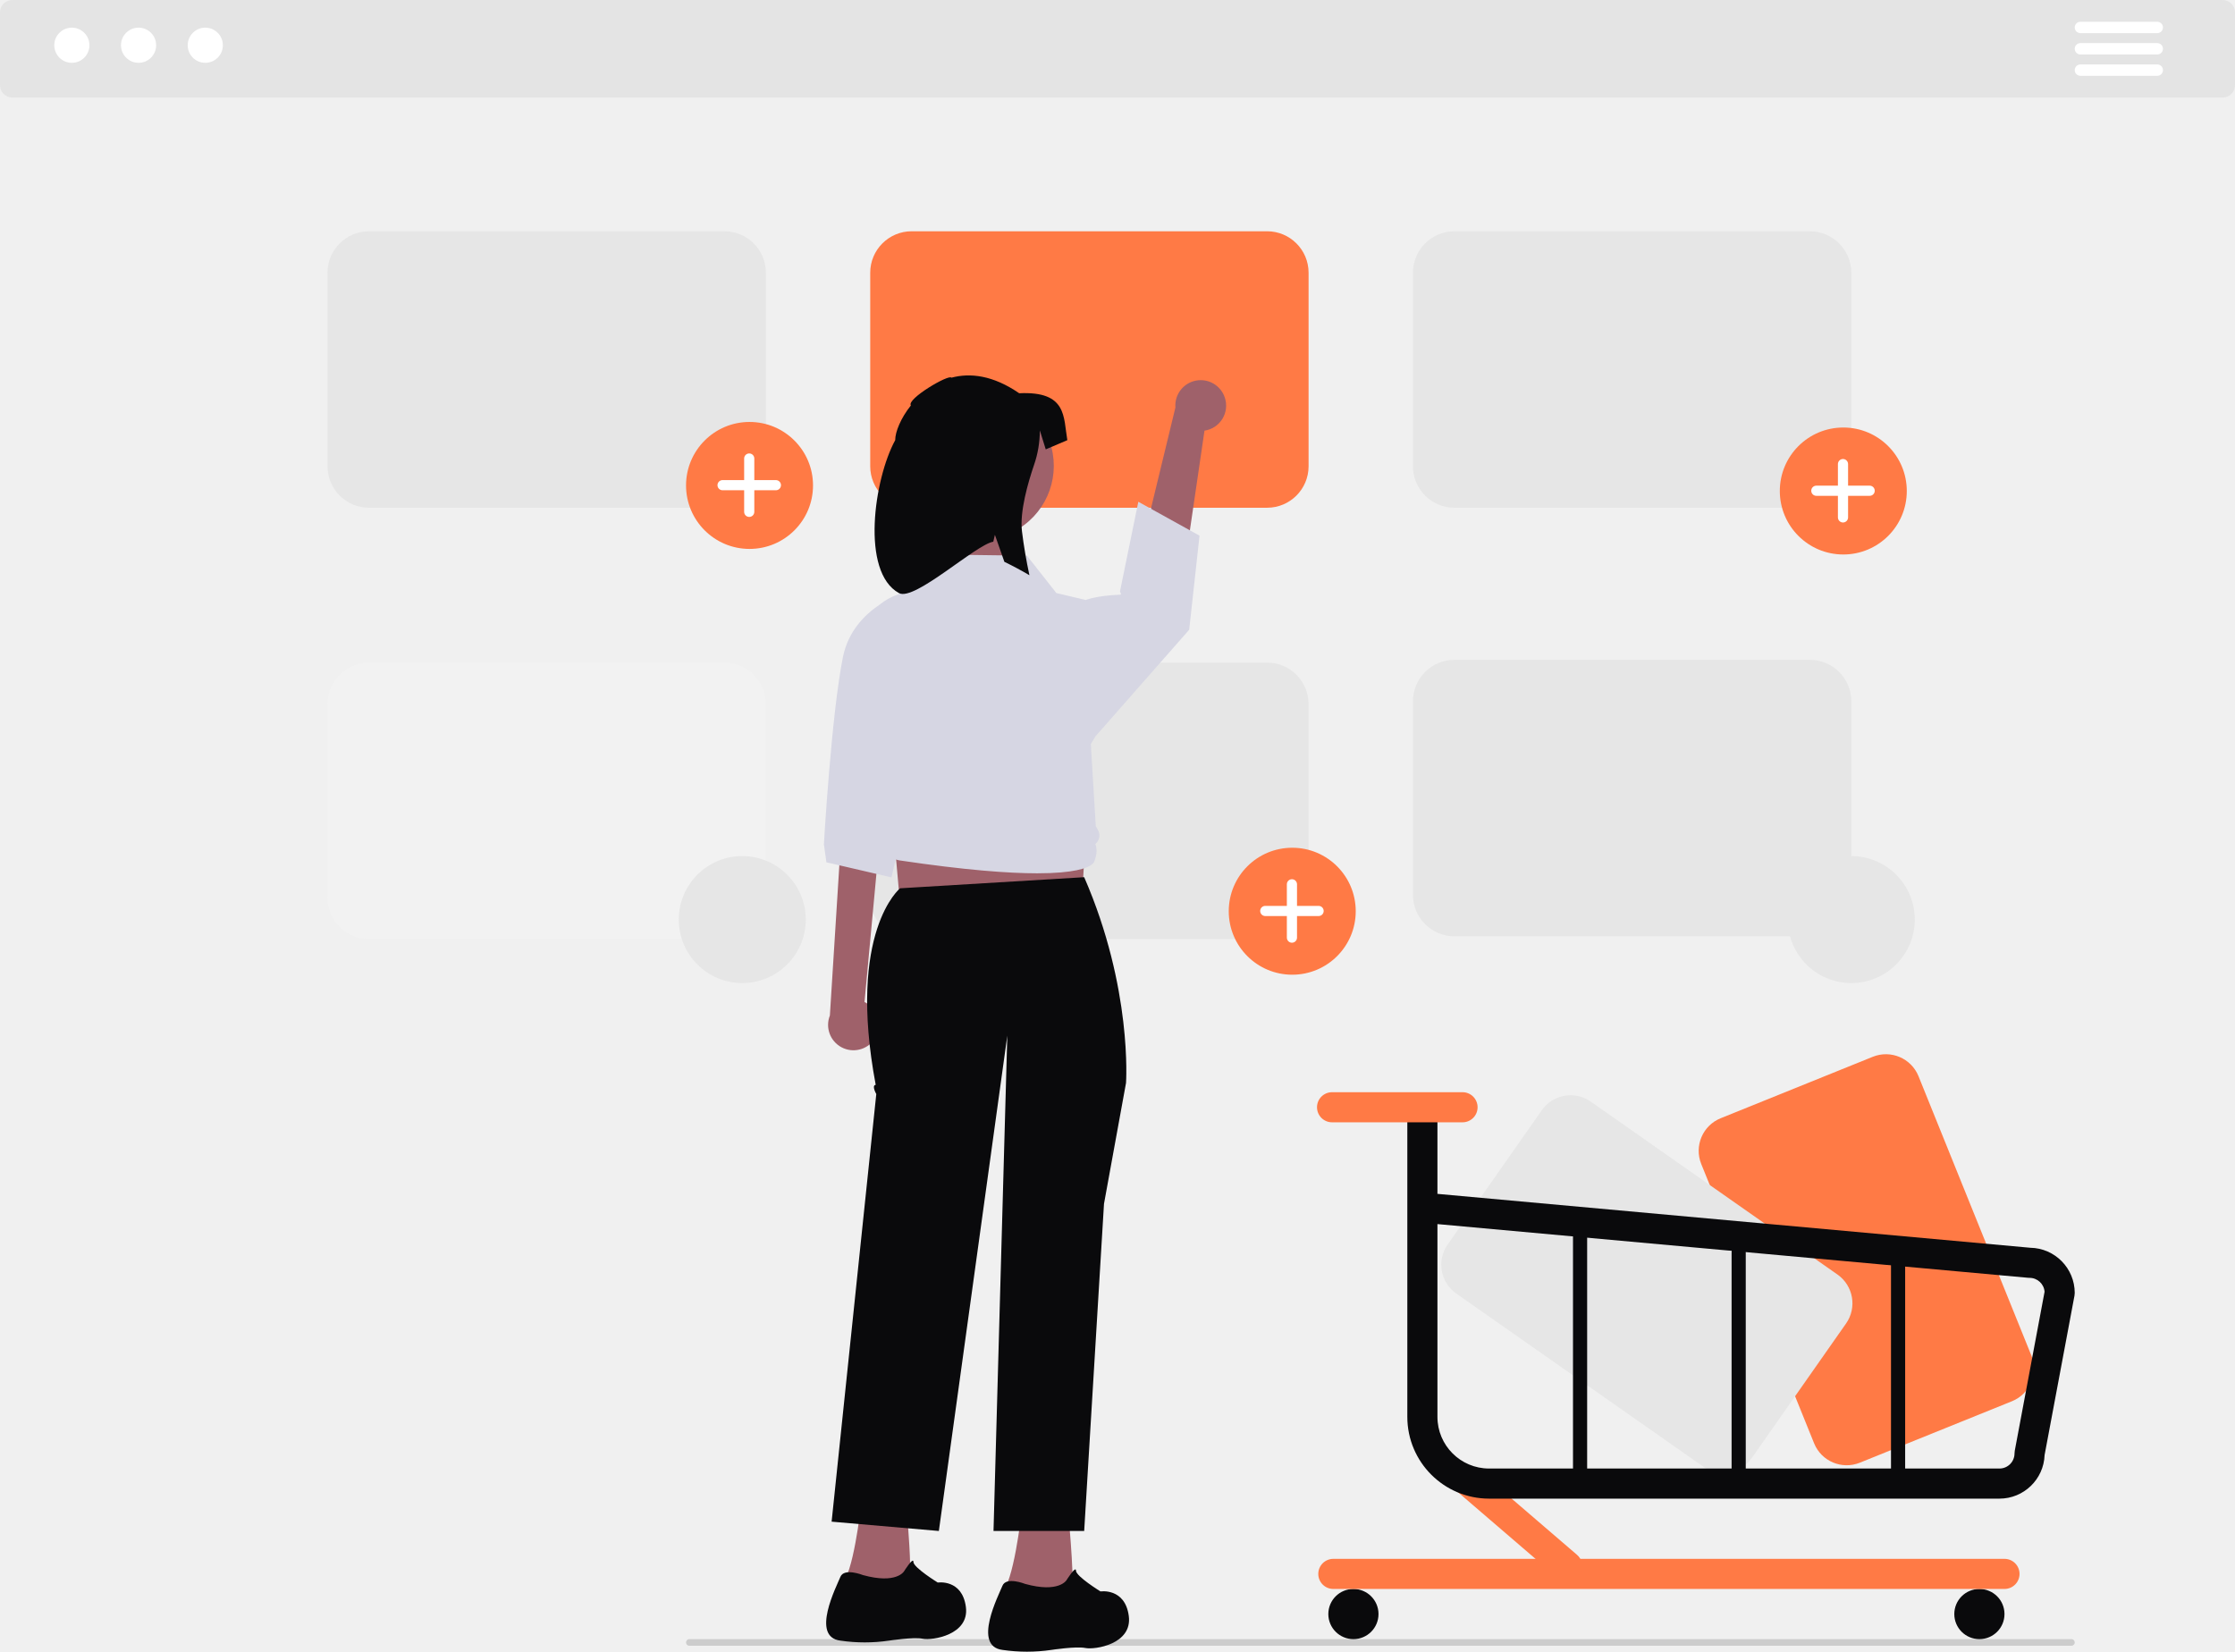
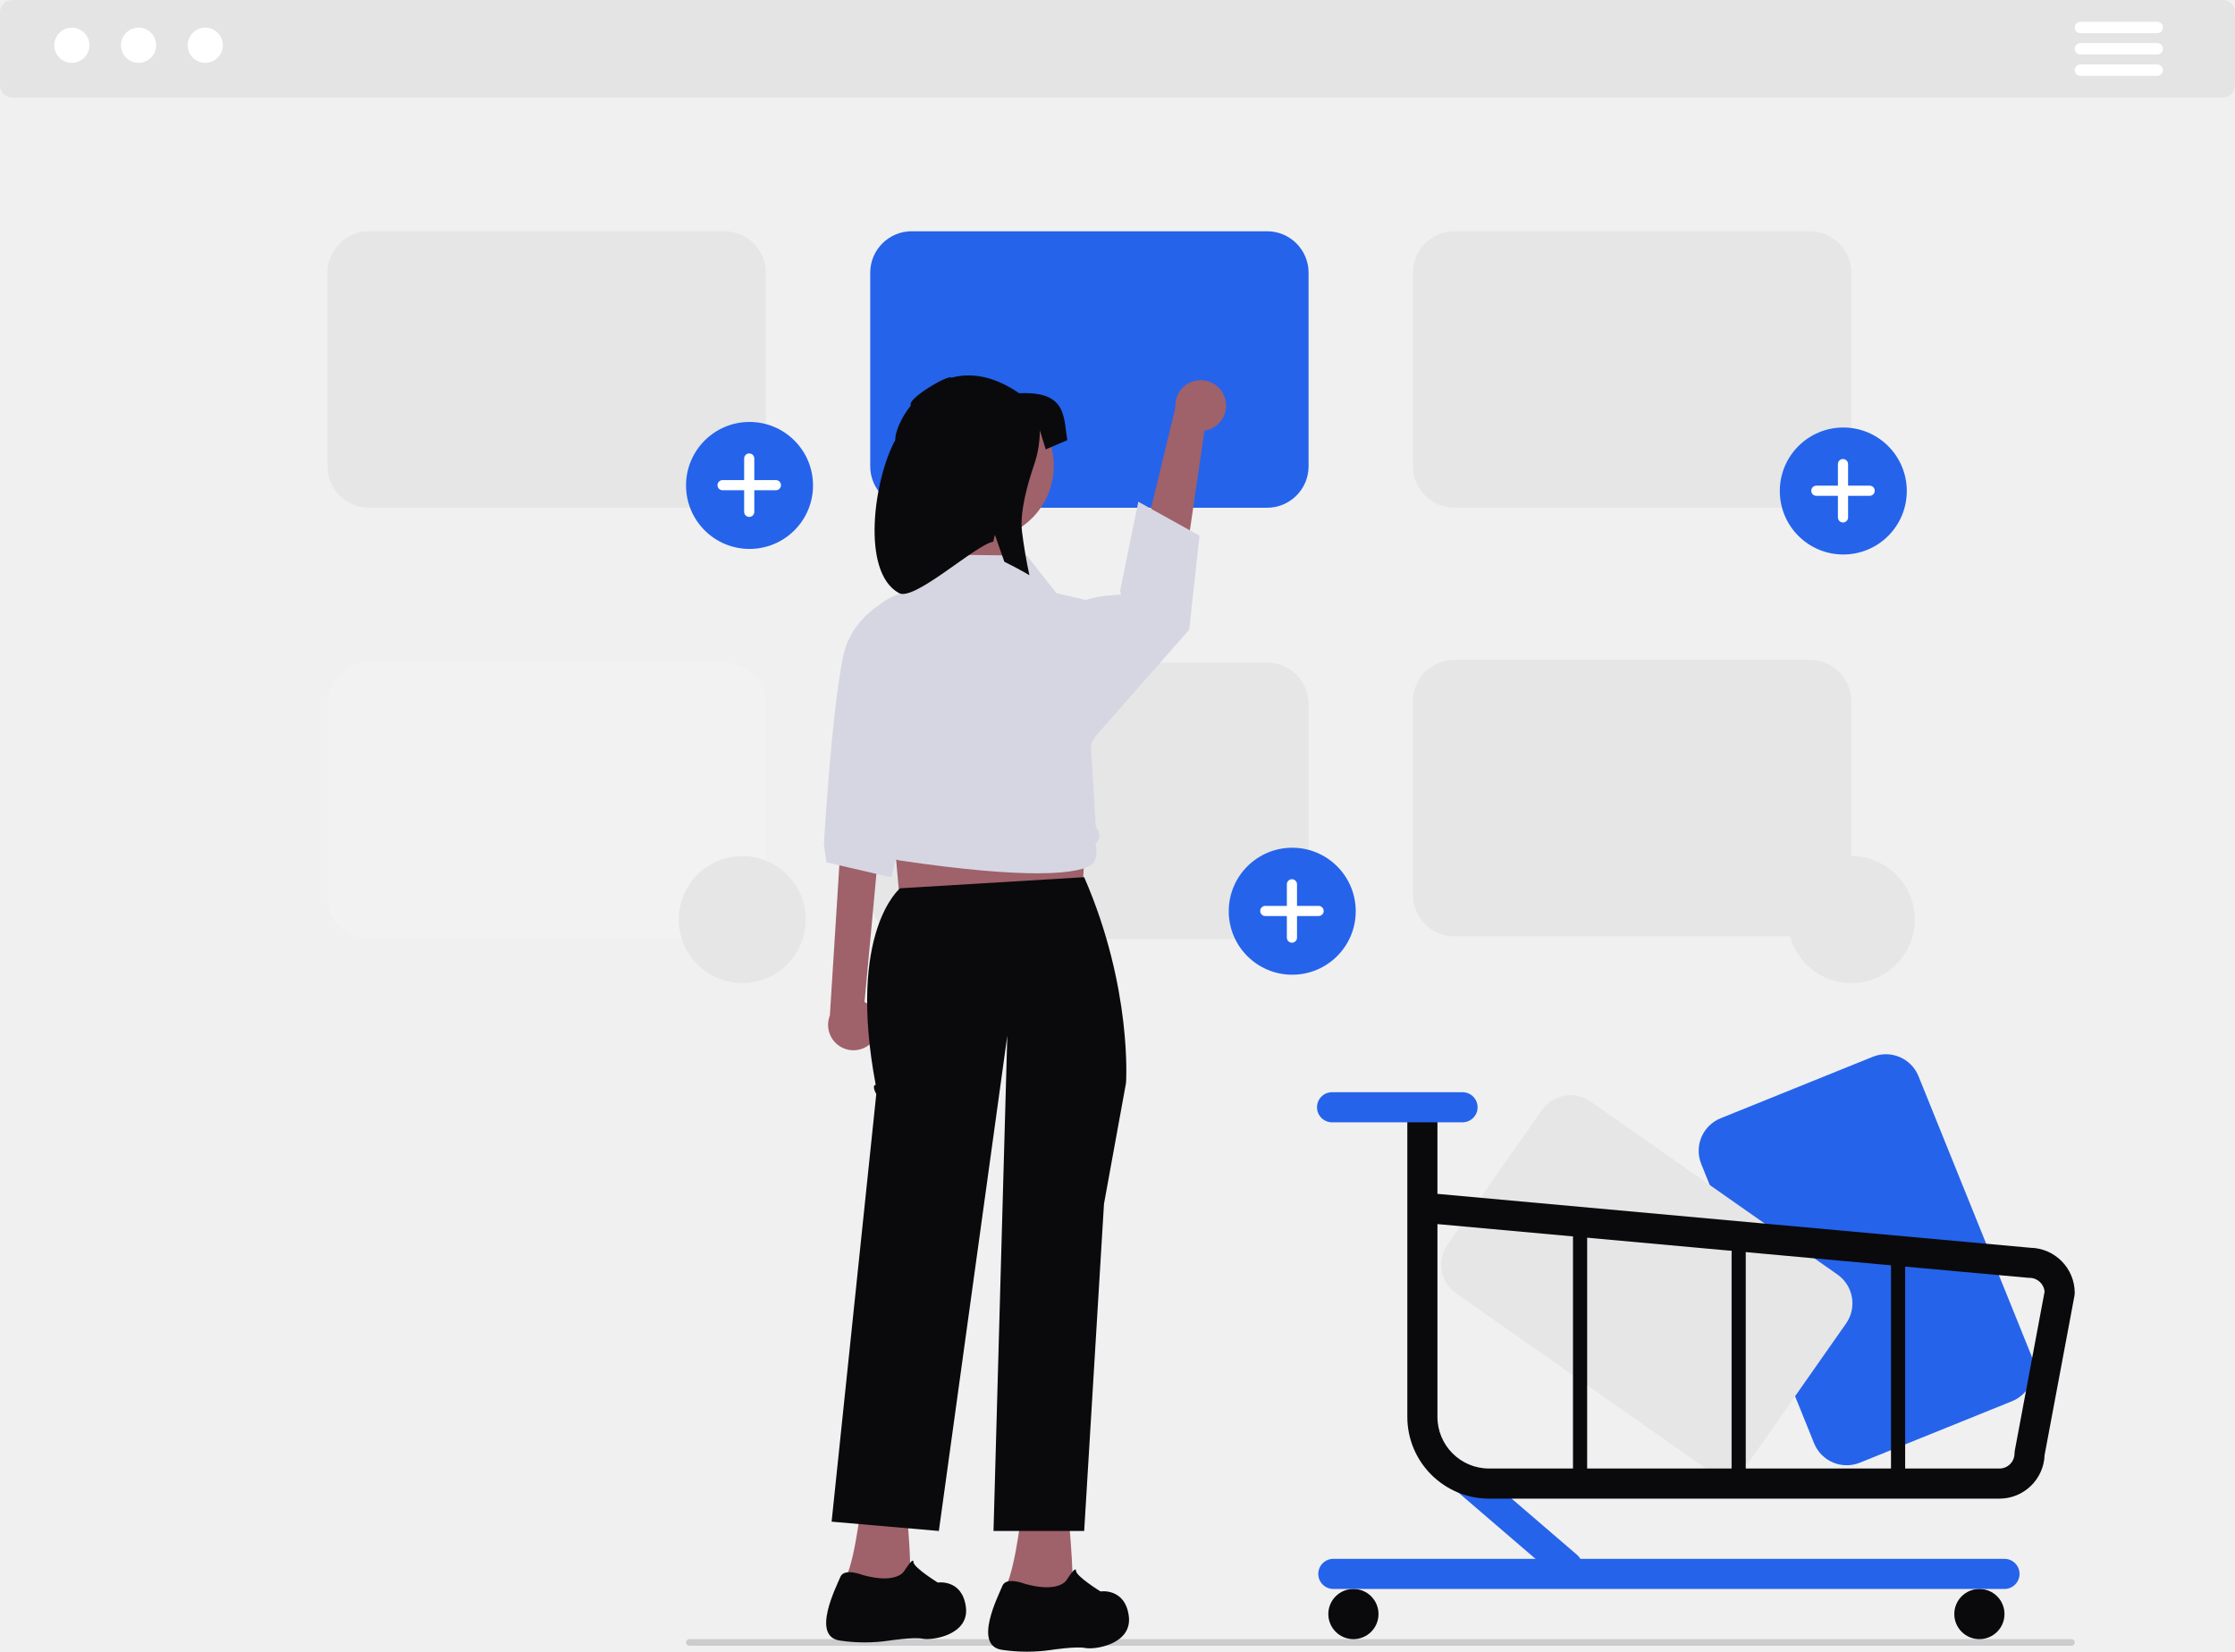
<svg xmlns="http://www.w3.org/2000/svg" viewBox="0 0 960 709.5">
  <g transform="translate(-494 -229)">
-     <path d="M681.639,356.172H528.951a17.817,17.817,0,0,1-17.8-17.8V255.213a17.816,17.816,0,0,1,17.8-17.8H681.639a17.816,17.816,0,0,1,17.8,17.8v83.161a17.817,17.817,0,0,1-17.8,17.8Z" transform="translate(356.636 90.929)" fill="#FF7A45" />
+     <path d="M681.639,356.172H528.951a17.817,17.817,0,0,1-17.8-17.8V255.213a17.816,17.816,0,0,1,17.8-17.8H681.639a17.816,17.816,0,0,1,17.8,17.8v83.161a17.817,17.817,0,0,1-17.8,17.8Z" transform="translate(356.636 90.929)" fill="#2563EB" />
    <path d="M19.509,75.91l1.965-14.174A31.717,31.717,0,1,1,48.536,58.6L50.69,75.91Z" transform="translate(883.212 397.399)" fill="#9f616a" />
    <path d="M910.4,746.153H316.409a1.436,1.436,0,0,1,0-2.847H910.4a1.436,1.436,0,0,1,0,2.847Z" transform="translate(473.513 189.8)" fill="#ccc" />
    <path d="M356.114,722.122s2.76,29.443,1.84,34.957-28.52-.924-28.52-.924c4.6-9.2,7.361-36.8,7.361-36.8Z" transform="translate(596.573 154.459)" fill="#9f616a" />
    <path d="M354.049,744.2s4.051-6.479,4.051-4.051,10.531,8.915,10.531,8.915,10.531-1.621,12.152,10.531-14.582,14.581-18.631,13.77-14.582.814-14.582.814a72.3,72.3,0,0,1-21.061,0c-12.961-1.621-1.621-23.49,0-27.542s9.721-.813,9.721-.813C350.809,749.868,354.049,744.2,354.049,744.2Z" transform="translate(598.067 163.55)" fill="#0A0A0C" />
    <path d="M255.887,719.985s1.773,20.387.89,25.7-27.479-.89-27.479-.89c4.432-8.863,7.092-35.455,7.092-35.455Z" transform="translate(627.933 162.1)" fill="#9f616a" />
    <path d="M1153.156,196.228H203.792a5.324,5.324,0,0,1-5.318-5.318V159.63a5.323,5.323,0,0,1,5.318-5.318h949.365a5.323,5.323,0,0,1,5.318,5.318v31.28A5.323,5.323,0,0,1,1153.156,196.228Z" transform="translate(295.526 74.687)" fill="#e4e4e4" />
    <circle cx="7.55" cy="7.55" r="7.55" transform="translate(517.311 240.882)" fill="#fff" />
    <circle cx="7.55" cy="7.55" r="7.55" transform="translate(545.968 240.882)" fill="#fff" />
    <circle cx="7.55" cy="7.55" r="7.55" transform="translate(574.625 240.882)" fill="#fff" />
    <path d="M979.385,167.02h-33a2.444,2.444,0,0,1,0-4.889h33a2.444,2.444,0,1,1,.009,4.889Z" transform="translate(441.219 76.216)" fill="#fff" />
    <path d="M979.385,174.688h-33a2.444,2.444,0,0,1,0-4.889h33a2.444,2.444,0,1,1,.009,4.889Z" transform="translate(441.219 77.714)" fill="#fff" />
    <path d="M979.385,182.356h-33a2.444,2.444,0,0,1,0-4.889h33a2.444,2.444,0,1,1,.009,4.889Z" transform="translate(441.219 79.213)" fill="#fff" />
    <path d="M512.524,668.834a9.467,9.467,0,0,0,7.438,5.038c.8.079.572,1.306-.223,1.228a10.609,10.609,0,0,1-8.24-5.555.645.645,0,0,1,.158-.868.627.627,0,0,1,.868.158Z" transform="translate(356.683 175.193)" fill="#fff" />
    <path d="M486.639,356.172H333.951a17.817,17.817,0,0,1-17.8-17.8V255.213a17.816,17.816,0,0,1,17.8-17.8H486.639a17.816,17.816,0,0,1,17.8,17.8v83.161a17.817,17.817,0,0,1-17.8,17.8Z" transform="translate(318.525 90.929)" fill="#e6e6e6" />
    <path d="M876.639,356.172H723.951a17.817,17.817,0,0,1-17.8-17.8V255.213a17.816,17.816,0,0,1,17.8-17.8H876.639a17.816,17.816,0,0,1,17.8,17.8v83.161a17.817,17.817,0,0,1-17.8,17.8Z" transform="translate(394.747 90.929)" fill="#e6e6e6" />
    <path d="M486.639,511.172H333.951a17.817,17.817,0,0,1-17.8-17.8V410.213a17.816,17.816,0,0,1,17.8-17.8H486.639a17.816,17.816,0,0,1,17.8,17.8v83.161a17.817,17.817,0,0,1-17.8,17.8Z" transform="translate(318.525 121.222)" fill="#f2f2f2" />
    <path d="M681.639,511.172H528.951a17.817,17.817,0,0,1-17.8-17.8V410.213a17.816,17.816,0,0,1,17.8-17.8H681.639a17.816,17.816,0,0,1,17.8,17.8v83.161a17.817,17.817,0,0,1-17.8,17.8Z" transform="translate(356.636 121.222)" fill="#e6e6e6" />
    <g transform="translate(1021.785 593.155)">
-       <circle cx="27.271" cy="27.271" r="27.271" transform="translate(0 0)" fill="#FF7A45" />
+       <circle cx="27.271" cy="27.271" r="27.271" transform="translate(0 0)" fill="#2563EB" />
      <path d="M676.36,481.7h-9.272V472.43a2.182,2.182,0,0,0-2.182-2.182h0a2.182,2.182,0,0,0-2.182,2.182V481.7h-9.272a2.182,2.182,0,0,0-2.182,2.182h0a2.182,2.182,0,0,0,2.182,2.182h9.272v9.272a2.182,2.182,0,0,0,2.182,2.182h0a2.182,2.182,0,0,0,2.182-2.182v-9.272h9.272a2.182,2.182,0,0,0,2.182-2.182h0a2.182,2.182,0,0,0-2.182-2.182h0Z" transform="translate(-637.765 -456.722)" fill="#fff" />
    </g>
    <g transform="translate(1258.482 412.644)">
-       <circle cx="27.271" cy="27.271" r="27.271" transform="translate(0 0)" fill="#FF7A45" />
+       <circle cx="27.271" cy="27.271" r="27.271" transform="translate(0 0)" fill="#2563EB" />
      <path d="M874.36,330.7h-9.272V321.43a2.182,2.182,0,0,0-2.182-2.182h0a2.182,2.182,0,0,0-2.182,2.182V330.7h-9.272a2.182,2.182,0,0,0-2.182,2.182h0a2.182,2.182,0,0,0,2.182,2.182h9.272v9.272a2.182,2.182,0,0,0,2.182,2.182h0a2.182,2.182,0,0,0,2.182-2.182v-9.272h9.272a2.182,2.182,0,0,0,2.182-2.182h0a2.182,2.182,0,0,0-2.182-2.182h0Z" transform="translate(-835.765 -305.722)" fill="#fff" />
    </g>
    <g transform="translate(788.675 410.253)">
-       <circle cx="27.271" cy="27.271" r="27.271" transform="translate(0)" fill="#FF7A45" />
+       <circle cx="27.271" cy="27.271" r="27.271" transform="translate(0)" fill="#2563EB" />
      <path d="M481.36,328.7h-9.272V319.43a2.182,2.182,0,0,0-2.182-2.182h0a2.182,2.182,0,0,0-2.182,2.182h0V328.7h-9.272a2.182,2.182,0,0,0-2.182,2.182h0a2.182,2.182,0,0,0,2.182,2.182h9.272v9.272a2.182,2.182,0,0,0,2.182,2.182h0a2.182,2.182,0,0,0,2.182-2.182v-9.272h9.272a2.182,2.182,0,0,0,2.182-2.182h0a2.182,2.182,0,0,0-2.182-2.182h0Z" transform="translate(-442.765 -303.722)" fill="#fff" />
    </g>
    <path d="M645.45,298.466A10.842,10.842,0,0,1,636.7,312.6l-12.61,86.073-20.685-10.1,20.805-85.917a10.9,10.9,0,0,1,21.241-4.189Z" transform="translate(374.665 101.386)" fill="#9f616a" />
    <path d="M515.829,545.431a10.842,10.842,0,0,0-4.175-16.093l8.507-91.554-17.818,9.133-5.564,88.225a10.9,10.9,0,0,0,19.049,10.289Z" transform="translate(353.677 130.089)" fill="#9f616a" />
    <path d="M325.5,348.246l76.461-2.941,4.411-79.4H318.148Z" transform="translate(556.178 280.968)" fill="#9f616a" />
    <path d="M526.693,474.283s-22.878,18.47-10.476,84.432c-1.889.225.25,3.948.25,3.948L497.281,746.354l46.061,4,29.4-212.778-5.926,212.778h38.95l8.509-140.532,9.461-51.939s2.854-40.6-17.97-88.366Z" transform="translate(353.925 136.291)" fill="#0A0A0C" />
    <path d="M1.087,154.875,0,147.108S3.2,91.345,8.183,66.7c2.186-10.825,8.989-18,15.931-22.639a26.076,26.076,0,0,1,7.763-4.271c1.6-.719,3.109-1.307,4.445-1.78L48.064,22.65l.239,0,38.924.517L99.859,39.213l12.593,2.971c2.888-1,7.531-1.977,14.877-2.262.676-.024-.159-1.364-.159-1.364L135.059,0l26.286,14.555-4.438,40.424L116.62,100.8c-.636,1.052-1.29,2.153-1.957,3.31l2.12,35.187.961,1.746a4.729,4.729,0,0,1-1.133,5.937,9.236,9.236,0,0,1,.126,5.706l-.5,1.65c0,.047-.134.718-1.209,1.536-1.944,1.478-7.528,3.728-23.415,3.728-12.377,0-31.005-1.364-59.051-5.529a8.515,8.515,0,0,1-1.755-.458l-1.768,7.743Z" transform="translate(847.886 444.536)" fill="#d6d6e3" />
    <path d="M574.835,296.87c-11.184-7.692-21.034-8.864-29.124-6.682-1.049-1.622-19.4,9.2-17.4,11.922-4.361,5.464-6.736,11.373-6.736,14.911-9.061,16.56-14.93,56.638,1.63,65.7,6.605,3.633,33.058-20.891,40.5-22.075l.693-2.958.939,2.664,3.133,8.931q5.422,2.623,10.751,5.751c-1.35-6.338-2.441-12.663-3.193-18.848-1.04-8.418,2.586-20.951,5.2-28.572a44.988,44.988,0,0,0,2.463-14.6V312.8l2.547,8.18,9.272-3.955C593.79,307.128,595.515,295.9,574.835,296.87Z" transform="translate(356.942 101.052)" fill="#0A0A0C" />
    <circle cx="27.271" cy="27.271" r="27.271" transform="translate(785.557 596.739)" fill="#e6e6e6" />
    <g transform="translate(1059.695 677.301)">
-       <path d="M144.5,100.653H15.084A15.1,15.1,0,0,1,0,85.569V15.084A15.1,15.1,0,0,1,15.084,0H144.5a15.1,15.1,0,0,1,15.084,15.084V85.568A15.1,15.1,0,0,1,144.5,100.653Z" transform="translate(252.71 0) rotate(68)" fill="#FF7A45" />
+       <path d="M144.5,100.653H15.084A15.1,15.1,0,0,1,0,85.569V15.084A15.1,15.1,0,0,1,15.084,0H144.5a15.1,15.1,0,0,1,15.084,15.084V85.568A15.1,15.1,0,0,1,144.5,100.653Z" transform="translate(252.71 0) rotate(68)" fill="#2563EB" />
      <path d="M144.5,100.653H15.084A15.1,15.1,0,0,1,0,85.569V15.084A15.1,15.1,0,0,1,15.084,0H144.5a15.1,15.1,0,0,1,15.084,15.084V85.568A15.1,15.1,0,0,1,144.5,100.653Z" transform="matrix(0.819, 0.574, -0.574, 0.819, 105.216, 16.246)" fill="#e6e6e6" />
      <g transform="translate(0 20.865)">
        <path d="M788.957,539.695c-1.679,0-3.04-2.895-3.04-6.466V429.43c0-3.571,1.361-6.466,3.04-6.466s3.04,2.895,3.04,6.466v103.8c0,3.572-1.361,6.466-3.04,6.466Z" transform="translate(-675.964 -369.079)" fill="#0A0A0C" />
        <path d="M830.038,533.666c-1.679,0-3.04-2.895-3.04-6.466V432.023c0-3.571,1.361-6.466,3.04-6.466s3.04,2.9,3.04,6.466V527.2c0,3.571-1.361,6.466-3.039,6.466Z" transform="translate(-580.452 -363.049)" fill="#0A0A0C" />
        <path d="M830.038,533.666c-1.679,0-3.04-2.895-3.04-6.466V432.023c0-3.571,1.361-6.466,3.04-6.466s3.04,2.9,3.04,6.466V527.2c0,3.571-1.361,6.466-3.039,6.466Z" transform="translate(-648.92 -363.049)" fill="#0A0A0C" />
        <ellipse cx="10.777" cy="10.777" rx="10.777" ry="10.777" transform="translate(4.861 213.387)" fill="#0A0A0C" />
        <ellipse cx="10.777" cy="10.777" rx="10.777" ry="10.777" transform="translate(273.737 213.387)" fill="#0A0A0C" />
-         <path d="M1047.754,479.977H759.48a6.466,6.466,0,0,1,0-12.933h288.274a6.466,6.466,0,0,1,0,12.932Z" transform="translate(-752.464 -266.591)" fill="#FF7A45" />
-         <path d="M819.407,504.526a6.44,6.44,0,0,1-4.211-1.562l-42.5-36.524a6.466,6.466,0,0,1,8.428-9.809l42.5,36.524a6.466,6.466,0,0,1-4.217,11.371Z" transform="translate(-711.943 -294.433)" fill="#FF7A45" />
+         <path d="M1047.754,479.977H759.48a6.466,6.466,0,0,1,0-12.933h288.274a6.466,6.466,0,0,1,0,12.932Z" transform="translate(-752.464 -266.591)" fill="#2563EB" />
+         <path d="M819.407,504.526a6.44,6.44,0,0,1-4.211-1.562l-42.5-36.524a6.466,6.466,0,0,1,8.428-9.809l42.5,36.524a6.466,6.466,0,0,1-4.217,11.371Z" transform="translate(-711.943 -294.433)" fill="#2563EB" />
        <path d="M1018.855,579.839H799.615a35.137,35.137,0,0,1-35.1-35.1V413.872a6.466,6.466,0,1,1,12.932,0V448.92l254.66,23.15a19.421,19.421,0,0,1,19.077,19.4,6.494,6.494,0,0,1-.111,1.193L1038.242,561.1A19.42,19.42,0,0,1,1018.855,579.839ZM777.449,461.905v82.836a22.191,22.191,0,0,0,22.166,22.164h219.24a6.473,6.473,0,0,0,6.466-6.466,6.456,6.456,0,0,1,.111-1.191l12.8-68.282a6.474,6.474,0,0,0-6.447-5.967c-.2,0-.391-.008-.585-.027Z" transform="translate(-725.72 -405.25)" fill="#0A0A0C" />
-         <path d="M815.355,419.69H759.314a6.466,6.466,0,0,1,0-12.932h56.041a6.466,6.466,0,0,1,0,12.932Z" transform="translate(-752.848 -406.757)" fill="#FF7A45" />
+         <path d="M815.355,419.69H759.314a6.466,6.466,0,0,1,0-12.932h56.041a6.466,6.466,0,0,1,0,12.932Z" transform="translate(-752.848 -406.757)" fill="#2563EB" />
      </g>
    </g>
    <path d="M876.639,356.172H723.951a17.817,17.817,0,0,1-17.8-17.8V255.213a17.816,17.816,0,0,1,17.8-17.8H876.639a17.816,17.816,0,0,1,17.8,17.8v83.161a17.817,17.817,0,0,1-17.8,17.8Z" transform="translate(394.747 275.023)" fill="#e6e6e6" />
    <path d="M253.691,734.159s4.024-6.438,4.024-4.024,10.463,8.857,10.463,8.857,10.461-1.61,12.071,10.461-14.487,14.485-18.509,13.677-14.485.808-14.485.808a71.806,71.806,0,0,1-20.921,0c-12.875-1.61-1.61-23.335,0-27.36s9.656-.808,9.656-.808C250.472,739.791,253.691,734.159,253.691,734.159Z" transform="translate(628.625 169.806)" fill="#0A0A0C" />
    <circle cx="27.271" cy="27.271" r="27.271" transform="translate(1261.912 596.739)" fill="#e6e6e6" />
  </g>
</svg>
